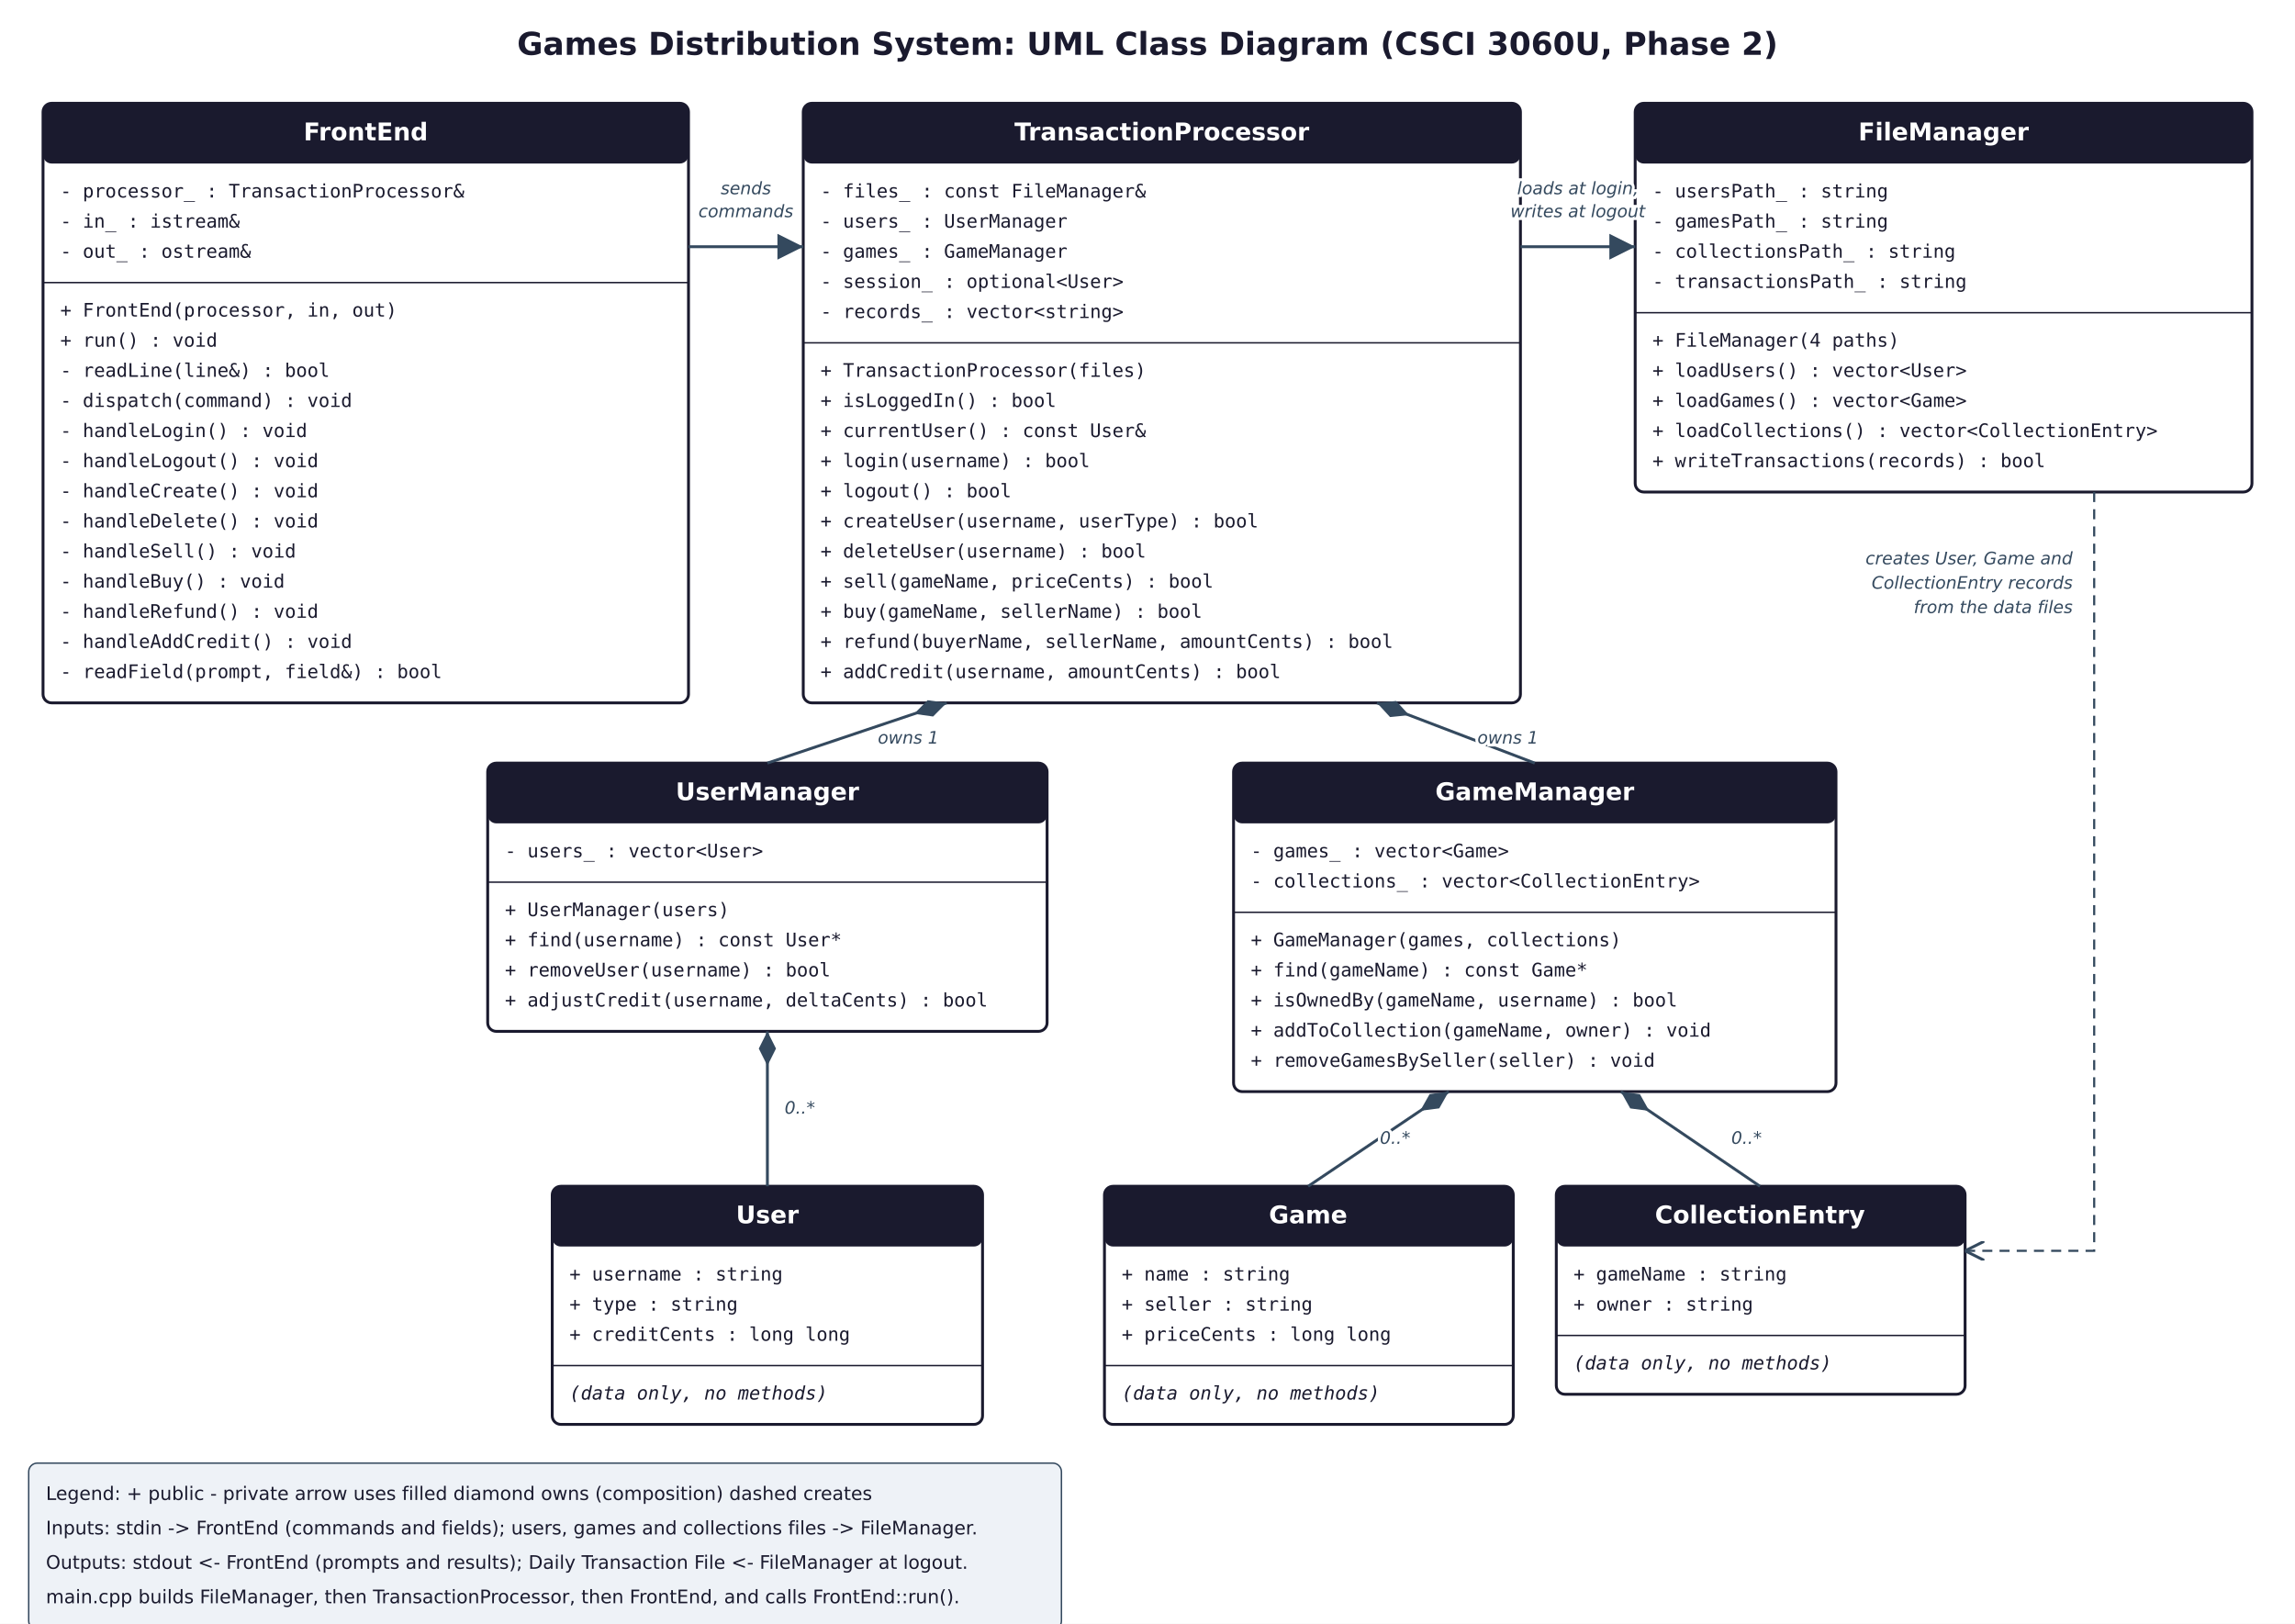
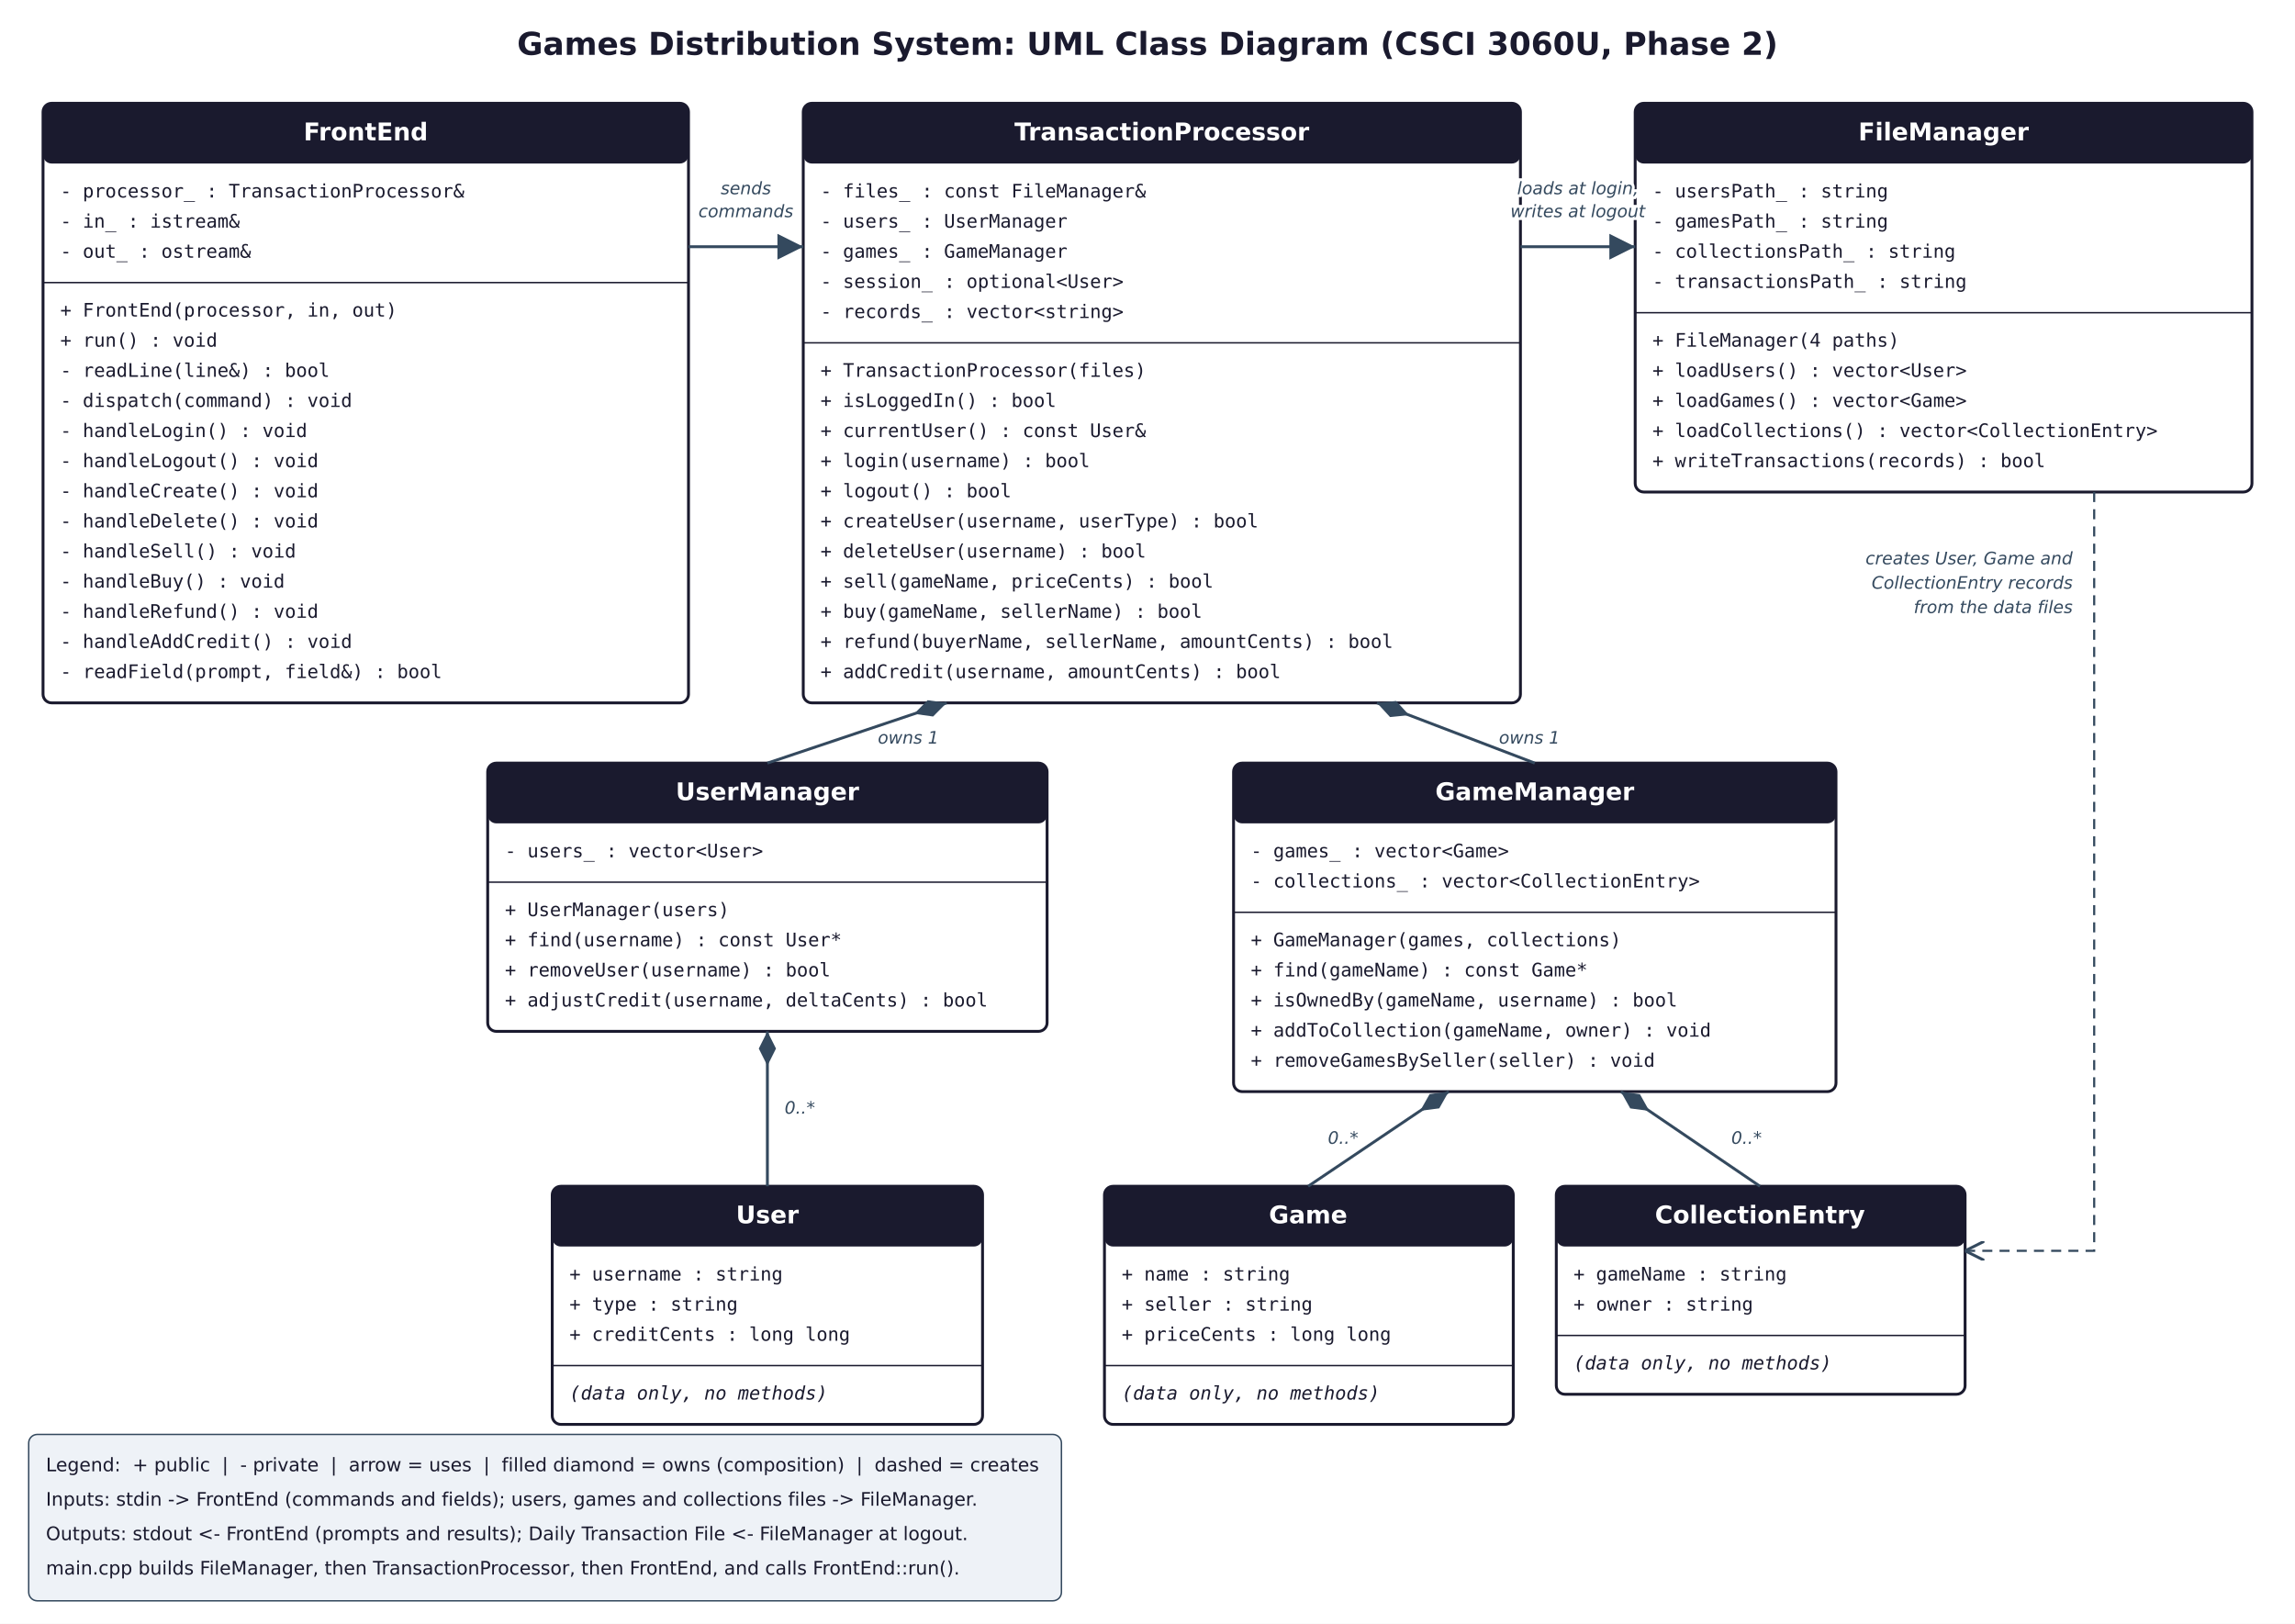
<svg xmlns="http://www.w3.org/2000/svg" width="1600" height="1132" viewBox="0 0 1600 1132" font-family="Segoe UI, DejaVu Sans, Arial, sans-serif" fill="#1a1a2e">
  <defs>
    <marker id="arrowhead" viewBox="0 0 10 10" refX="10" refY="5" markerWidth="9" markerHeight="9" orient="auto">
      <path d="M0,0 L10,5 L0,10 z" fill="#34495e" />
    </marker>
    <marker id="openhead" viewBox="0 0 10 10" refX="10" refY="5" markerWidth="9" markerHeight="9" orient="auto">
      <path d="M0,0 L10,5 L0,10" fill="none" stroke="#34495e" stroke-width="1.5" />
    </marker>
    <marker id="diamond" viewBox="0 0 24 12" refX="0" refY="6" markerWidth="24" markerHeight="12" markerUnits="userSpaceOnUse" orient="auto">
      <path d="M0,6 L12,0 L24,6 L12,12 z" fill="#34495e" />
    </marker>
  </defs>
  <rect width="100%" height="100%" fill="white" />
-   <text x="800" y="32" text-anchor="middle" dominant-baseline="middle" font-size="22" font-weight="bold">Games Distribution System: UML Class Diagram (CSCI 3060U, Phase 2)</text>
+   <text x="800" y="32" text-anchor="middle" dominant-baseline="middle" xml:space="preserve" font-size="22" font-weight="bold">Games Distribution System: UML Class Diagram (CSCI 3060U, Phase 2)</text>
  <rect x="30" y="72" width="450" height="418" rx="6" fill="white" stroke="#1a1a2e" stroke-width="2" />
  <rect x="30" y="72" width="450" height="42" rx="6" fill="#1a1a2e" />
-   <text x="255" y="93" text-anchor="middle" dominant-baseline="middle" font-size="17" font-weight="bold" fill="white">FrontEnd</text>
-   <text x="42" y="134" text-anchor="start" dominant-baseline="middle" font-family="monospace" font-size="13">- processor_ : TransactionProcessor&amp;</text>
-   <text x="42" y="155" text-anchor="start" dominant-baseline="middle" font-family="monospace" font-size="13">- in_ : istream&amp;</text>
-   <text x="42" y="176" text-anchor="start" dominant-baseline="middle" font-family="monospace" font-size="13">- out_ : ostream&amp;</text>
+   <text x="255" y="93" text-anchor="middle" dominant-baseline="middle" xml:space="preserve" font-size="17" font-weight="bold" fill="white">FrontEnd</text>
+   <text x="42" y="134" text-anchor="start" dominant-baseline="middle" xml:space="preserve" font-family="monospace" font-size="13">- processor_ : TransactionProcessor&amp;</text>
+   <text x="42" y="155" text-anchor="start" dominant-baseline="middle" xml:space="preserve" font-family="monospace" font-size="13">- in_ : istream&amp;</text>
+   <text x="42" y="176" text-anchor="start" dominant-baseline="middle" xml:space="preserve" font-family="monospace" font-size="13">- out_ : ostream&amp;</text>
  <line x1="30" y1="197" x2="480" y2="197" stroke="#1a1a2e" />
-   <text x="42" y="217" text-anchor="start" dominant-baseline="middle" font-family="monospace" font-size="13">+ FrontEnd(processor, in, out)</text>
-   <text x="42" y="238" text-anchor="start" dominant-baseline="middle" font-family="monospace" font-size="13">+ run() : void</text>
-   <text x="42" y="259" text-anchor="start" dominant-baseline="middle" font-family="monospace" font-size="13">- readLine(line&amp;) : bool</text>
-   <text x="42" y="280" text-anchor="start" dominant-baseline="middle" font-family="monospace" font-size="13">- dispatch(command) : void</text>
-   <text x="42" y="301" text-anchor="start" dominant-baseline="middle" font-family="monospace" font-size="13">- handleLogin() : void</text>
-   <text x="42" y="322" text-anchor="start" dominant-baseline="middle" font-family="monospace" font-size="13">- handleLogout() : void</text>
-   <text x="42" y="343" text-anchor="start" dominant-baseline="middle" font-family="monospace" font-size="13">- handleCreate() : void</text>
-   <text x="42" y="364" text-anchor="start" dominant-baseline="middle" font-family="monospace" font-size="13">- handleDelete() : void</text>
-   <text x="42" y="385" text-anchor="start" dominant-baseline="middle" font-family="monospace" font-size="13">- handleSell() : void</text>
-   <text x="42" y="406" text-anchor="start" dominant-baseline="middle" font-family="monospace" font-size="13">- handleBuy() : void</text>
-   <text x="42" y="427" text-anchor="start" dominant-baseline="middle" font-family="monospace" font-size="13">- handleRefund() : void</text>
-   <text x="42" y="448" text-anchor="start" dominant-baseline="middle" font-family="monospace" font-size="13">- handleAddCredit() : void</text>
-   <text x="42" y="469" text-anchor="start" dominant-baseline="middle" font-family="monospace" font-size="13">- readField(prompt, field&amp;) : bool</text>
+   <text x="42" y="217" text-anchor="start" dominant-baseline="middle" xml:space="preserve" font-family="monospace" font-size="13">+ FrontEnd(processor, in, out)</text>
+   <text x="42" y="238" text-anchor="start" dominant-baseline="middle" xml:space="preserve" font-family="monospace" font-size="13">+ run() : void</text>
+   <text x="42" y="259" text-anchor="start" dominant-baseline="middle" xml:space="preserve" font-family="monospace" font-size="13">- readLine(line&amp;) : bool</text>
+   <text x="42" y="280" text-anchor="start" dominant-baseline="middle" xml:space="preserve" font-family="monospace" font-size="13">- dispatch(command) : void</text>
+   <text x="42" y="301" text-anchor="start" dominant-baseline="middle" xml:space="preserve" font-family="monospace" font-size="13">- handleLogin() : void</text>
+   <text x="42" y="322" text-anchor="start" dominant-baseline="middle" xml:space="preserve" font-family="monospace" font-size="13">- handleLogout() : void</text>
+   <text x="42" y="343" text-anchor="start" dominant-baseline="middle" xml:space="preserve" font-family="monospace" font-size="13">- handleCreate() : void</text>
+   <text x="42" y="364" text-anchor="start" dominant-baseline="middle" xml:space="preserve" font-family="monospace" font-size="13">- handleDelete() : void</text>
+   <text x="42" y="385" text-anchor="start" dominant-baseline="middle" xml:space="preserve" font-family="monospace" font-size="13">- handleSell() : void</text>
+   <text x="42" y="406" text-anchor="start" dominant-baseline="middle" xml:space="preserve" font-family="monospace" font-size="13">- handleBuy() : void</text>
+   <text x="42" y="427" text-anchor="start" dominant-baseline="middle" xml:space="preserve" font-family="monospace" font-size="13">- handleRefund() : void</text>
+   <text x="42" y="448" text-anchor="start" dominant-baseline="middle" xml:space="preserve" font-family="monospace" font-size="13">- handleAddCredit() : void</text>
+   <text x="42" y="469" text-anchor="start" dominant-baseline="middle" xml:space="preserve" font-family="monospace" font-size="13">- readField(prompt, field&amp;) : bool</text>
  <rect x="560" y="72" width="500" height="418" rx="6" fill="white" stroke="#1a1a2e" stroke-width="2" />
  <rect x="560" y="72" width="500" height="42" rx="6" fill="#1a1a2e" />
-   <text x="810" y="93" text-anchor="middle" dominant-baseline="middle" font-size="17" font-weight="bold" fill="white">TransactionProcessor</text>
-   <text x="572" y="134" text-anchor="start" dominant-baseline="middle" font-family="monospace" font-size="13">- files_ : const FileManager&amp;</text>
-   <text x="572" y="155" text-anchor="start" dominant-baseline="middle" font-family="monospace" font-size="13">- users_ : UserManager</text>
-   <text x="572" y="176" text-anchor="start" dominant-baseline="middle" font-family="monospace" font-size="13">- games_ : GameManager</text>
-   <text x="572" y="197" text-anchor="start" dominant-baseline="middle" font-family="monospace" font-size="13">- session_ : optional&lt;User&gt;</text>
-   <text x="572" y="218" text-anchor="start" dominant-baseline="middle" font-family="monospace" font-size="13">- records_ : vector&lt;string&gt;</text>
+   <text x="810" y="93" text-anchor="middle" dominant-baseline="middle" xml:space="preserve" font-size="17" font-weight="bold" fill="white">TransactionProcessor</text>
+   <text x="572" y="134" text-anchor="start" dominant-baseline="middle" xml:space="preserve" font-family="monospace" font-size="13">- files_ : const FileManager&amp;</text>
+   <text x="572" y="155" text-anchor="start" dominant-baseline="middle" xml:space="preserve" font-family="monospace" font-size="13">- users_ : UserManager</text>
+   <text x="572" y="176" text-anchor="start" dominant-baseline="middle" xml:space="preserve" font-family="monospace" font-size="13">- games_ : GameManager</text>
+   <text x="572" y="197" text-anchor="start" dominant-baseline="middle" xml:space="preserve" font-family="monospace" font-size="13">- session_ : optional&lt;User&gt;</text>
+   <text x="572" y="218" text-anchor="start" dominant-baseline="middle" xml:space="preserve" font-family="monospace" font-size="13">- records_ : vector&lt;string&gt;</text>
  <line x1="560" y1="239" x2="1060" y2="239" stroke="#1a1a2e" />
-   <text x="572" y="259" text-anchor="start" dominant-baseline="middle" font-family="monospace" font-size="13">+ TransactionProcessor(files)</text>
-   <text x="572" y="280" text-anchor="start" dominant-baseline="middle" font-family="monospace" font-size="13">+ isLoggedIn() : bool</text>
-   <text x="572" y="301" text-anchor="start" dominant-baseline="middle" font-family="monospace" font-size="13">+ currentUser() : const User&amp;</text>
-   <text x="572" y="322" text-anchor="start" dominant-baseline="middle" font-family="monospace" font-size="13">+ login(username) : bool</text>
-   <text x="572" y="343" text-anchor="start" dominant-baseline="middle" font-family="monospace" font-size="13">+ logout() : bool</text>
-   <text x="572" y="364" text-anchor="start" dominant-baseline="middle" font-family="monospace" font-size="13">+ createUser(username, userType) : bool</text>
-   <text x="572" y="385" text-anchor="start" dominant-baseline="middle" font-family="monospace" font-size="13">+ deleteUser(username) : bool</text>
-   <text x="572" y="406" text-anchor="start" dominant-baseline="middle" font-family="monospace" font-size="13">+ sell(gameName, priceCents) : bool</text>
-   <text x="572" y="427" text-anchor="start" dominant-baseline="middle" font-family="monospace" font-size="13">+ buy(gameName, sellerName) : bool</text>
-   <text x="572" y="448" text-anchor="start" dominant-baseline="middle" font-family="monospace" font-size="13">+ refund(buyerName, sellerName, amountCents) : bool</text>
-   <text x="572" y="469" text-anchor="start" dominant-baseline="middle" font-family="monospace" font-size="13">+ addCredit(username, amountCents) : bool</text>
+   <text x="572" y="259" text-anchor="start" dominant-baseline="middle" xml:space="preserve" font-family="monospace" font-size="13">+ TransactionProcessor(files)</text>
+   <text x="572" y="280" text-anchor="start" dominant-baseline="middle" xml:space="preserve" font-family="monospace" font-size="13">+ isLoggedIn() : bool</text>
+   <text x="572" y="301" text-anchor="start" dominant-baseline="middle" xml:space="preserve" font-family="monospace" font-size="13">+ currentUser() : const User&amp;</text>
+   <text x="572" y="322" text-anchor="start" dominant-baseline="middle" xml:space="preserve" font-family="monospace" font-size="13">+ login(username) : bool</text>
+   <text x="572" y="343" text-anchor="start" dominant-baseline="middle" xml:space="preserve" font-family="monospace" font-size="13">+ logout() : bool</text>
+   <text x="572" y="364" text-anchor="start" dominant-baseline="middle" xml:space="preserve" font-family="monospace" font-size="13">+ createUser(username, userType) : bool</text>
+   <text x="572" y="385" text-anchor="start" dominant-baseline="middle" xml:space="preserve" font-family="monospace" font-size="13">+ deleteUser(username) : bool</text>
+   <text x="572" y="406" text-anchor="start" dominant-baseline="middle" xml:space="preserve" font-family="monospace" font-size="13">+ sell(gameName, priceCents) : bool</text>
+   <text x="572" y="427" text-anchor="start" dominant-baseline="middle" xml:space="preserve" font-family="monospace" font-size="13">+ buy(gameName, sellerName) : bool</text>
+   <text x="572" y="448" text-anchor="start" dominant-baseline="middle" xml:space="preserve" font-family="monospace" font-size="13">+ refund(buyerName, sellerName, amountCents) : bool</text>
+   <text x="572" y="469" text-anchor="start" dominant-baseline="middle" xml:space="preserve" font-family="monospace" font-size="13">+ addCredit(username, amountCents) : bool</text>
  <rect x="1140" y="72" width="430" height="271" rx="6" fill="white" stroke="#1a1a2e" stroke-width="2" />
  <rect x="1140" y="72" width="430" height="42" rx="6" fill="#1a1a2e" />
-   <text x="1355" y="93" text-anchor="middle" dominant-baseline="middle" font-size="17" font-weight="bold" fill="white">FileManager</text>
-   <text x="1152" y="134" text-anchor="start" dominant-baseline="middle" font-family="monospace" font-size="13">- usersPath_ : string</text>
-   <text x="1152" y="155" text-anchor="start" dominant-baseline="middle" font-family="monospace" font-size="13">- gamesPath_ : string</text>
-   <text x="1152" y="176" text-anchor="start" dominant-baseline="middle" font-family="monospace" font-size="13">- collectionsPath_ : string</text>
-   <text x="1152" y="197" text-anchor="start" dominant-baseline="middle" font-family="monospace" font-size="13">- transactionsPath_ : string</text>
+   <text x="1355" y="93" text-anchor="middle" dominant-baseline="middle" xml:space="preserve" font-size="17" font-weight="bold" fill="white">FileManager</text>
+   <text x="1152" y="134" text-anchor="start" dominant-baseline="middle" xml:space="preserve" font-family="monospace" font-size="13">- usersPath_ : string</text>
+   <text x="1152" y="155" text-anchor="start" dominant-baseline="middle" xml:space="preserve" font-family="monospace" font-size="13">- gamesPath_ : string</text>
+   <text x="1152" y="176" text-anchor="start" dominant-baseline="middle" xml:space="preserve" font-family="monospace" font-size="13">- collectionsPath_ : string</text>
+   <text x="1152" y="197" text-anchor="start" dominant-baseline="middle" xml:space="preserve" font-family="monospace" font-size="13">- transactionsPath_ : string</text>
  <line x1="1140" y1="218" x2="1570" y2="218" stroke="#1a1a2e" />
-   <text x="1152" y="238" text-anchor="start" dominant-baseline="middle" font-family="monospace" font-size="13">+ FileManager(4 paths)</text>
-   <text x="1152" y="259" text-anchor="start" dominant-baseline="middle" font-family="monospace" font-size="13">+ loadUsers() : vector&lt;User&gt;</text>
-   <text x="1152" y="280" text-anchor="start" dominant-baseline="middle" font-family="monospace" font-size="13">+ loadGames() : vector&lt;Game&gt;</text>
-   <text x="1152" y="301" text-anchor="start" dominant-baseline="middle" font-family="monospace" font-size="13">+ loadCollections() : vector&lt;CollectionEntry&gt;</text>
-   <text x="1152" y="322" text-anchor="start" dominant-baseline="middle" font-family="monospace" font-size="13">+ writeTransactions(records) : bool</text>
+   <text x="1152" y="238" text-anchor="start" dominant-baseline="middle" xml:space="preserve" font-family="monospace" font-size="13">+ FileManager(4 paths)</text>
+   <text x="1152" y="259" text-anchor="start" dominant-baseline="middle" xml:space="preserve" font-family="monospace" font-size="13">+ loadUsers() : vector&lt;User&gt;</text>
+   <text x="1152" y="280" text-anchor="start" dominant-baseline="middle" xml:space="preserve" font-family="monospace" font-size="13">+ loadGames() : vector&lt;Game&gt;</text>
+   <text x="1152" y="301" text-anchor="start" dominant-baseline="middle" xml:space="preserve" font-family="monospace" font-size="13">+ loadCollections() : vector&lt;CollectionEntry&gt;</text>
+   <text x="1152" y="322" text-anchor="start" dominant-baseline="middle" xml:space="preserve" font-family="monospace" font-size="13">+ writeTransactions(records) : bool</text>
  <rect x="340" y="532" width="390" height="187" rx="6" fill="white" stroke="#1a1a2e" stroke-width="2" />
  <rect x="340" y="532" width="390" height="42" rx="6" fill="#1a1a2e" />
-   <text x="535" y="553" text-anchor="middle" dominant-baseline="middle" font-size="17" font-weight="bold" fill="white">UserManager</text>
-   <text x="352" y="594" text-anchor="start" dominant-baseline="middle" font-family="monospace" font-size="13">- users_ : vector&lt;User&gt;</text>
+   <text x="535" y="553" text-anchor="middle" dominant-baseline="middle" xml:space="preserve" font-size="17" font-weight="bold" fill="white">UserManager</text>
+   <text x="352" y="594" text-anchor="start" dominant-baseline="middle" xml:space="preserve" font-family="monospace" font-size="13">- users_ : vector&lt;User&gt;</text>
  <line x1="340" y1="615" x2="730" y2="615" stroke="#1a1a2e" />
-   <text x="352" y="635" text-anchor="start" dominant-baseline="middle" font-family="monospace" font-size="13">+ UserManager(users)</text>
-   <text x="352" y="656" text-anchor="start" dominant-baseline="middle" font-family="monospace" font-size="13">+ find(username) : const User*</text>
-   <text x="352" y="677" text-anchor="start" dominant-baseline="middle" font-family="monospace" font-size="13">+ removeUser(username) : bool</text>
-   <text x="352" y="698" text-anchor="start" dominant-baseline="middle" font-family="monospace" font-size="13">+ adjustCredit(username, deltaCents) : bool</text>
+   <text x="352" y="635" text-anchor="start" dominant-baseline="middle" xml:space="preserve" font-family="monospace" font-size="13">+ UserManager(users)</text>
+   <text x="352" y="656" text-anchor="start" dominant-baseline="middle" xml:space="preserve" font-family="monospace" font-size="13">+ find(username) : const User*</text>
+   <text x="352" y="677" text-anchor="start" dominant-baseline="middle" xml:space="preserve" font-family="monospace" font-size="13">+ removeUser(username) : bool</text>
+   <text x="352" y="698" text-anchor="start" dominant-baseline="middle" xml:space="preserve" font-family="monospace" font-size="13">+ adjustCredit(username, deltaCents) : bool</text>
  <rect x="860" y="532" width="420" height="229" rx="6" fill="white" stroke="#1a1a2e" stroke-width="2" />
  <rect x="860" y="532" width="420" height="42" rx="6" fill="#1a1a2e" />
-   <text x="1070" y="553" text-anchor="middle" dominant-baseline="middle" font-size="17" font-weight="bold" fill="white">GameManager</text>
-   <text x="872" y="594" text-anchor="start" dominant-baseline="middle" font-family="monospace" font-size="13">- games_ : vector&lt;Game&gt;</text>
-   <text x="872" y="615" text-anchor="start" dominant-baseline="middle" font-family="monospace" font-size="13">- collections_ : vector&lt;CollectionEntry&gt;</text>
+   <text x="1070" y="553" text-anchor="middle" dominant-baseline="middle" xml:space="preserve" font-size="17" font-weight="bold" fill="white">GameManager</text>
+   <text x="872" y="594" text-anchor="start" dominant-baseline="middle" xml:space="preserve" font-family="monospace" font-size="13">- games_ : vector&lt;Game&gt;</text>
+   <text x="872" y="615" text-anchor="start" dominant-baseline="middle" xml:space="preserve" font-family="monospace" font-size="13">- collections_ : vector&lt;CollectionEntry&gt;</text>
  <line x1="860" y1="636" x2="1280" y2="636" stroke="#1a1a2e" />
-   <text x="872" y="656" text-anchor="start" dominant-baseline="middle" font-family="monospace" font-size="13">+ GameManager(games, collections)</text>
-   <text x="872" y="677" text-anchor="start" dominant-baseline="middle" font-family="monospace" font-size="13">+ find(gameName) : const Game*</text>
-   <text x="872" y="698" text-anchor="start" dominant-baseline="middle" font-family="monospace" font-size="13">+ isOwnedBy(gameName, username) : bool</text>
-   <text x="872" y="719" text-anchor="start" dominant-baseline="middle" font-family="monospace" font-size="13">+ addToCollection(gameName, owner) : void</text>
-   <text x="872" y="740" text-anchor="start" dominant-baseline="middle" font-family="monospace" font-size="13">+ removeGamesBySeller(seller) : void</text>
+   <text x="872" y="656" text-anchor="start" dominant-baseline="middle" xml:space="preserve" font-family="monospace" font-size="13">+ GameManager(games, collections)</text>
+   <text x="872" y="677" text-anchor="start" dominant-baseline="middle" xml:space="preserve" font-family="monospace" font-size="13">+ find(gameName) : const Game*</text>
+   <text x="872" y="698" text-anchor="start" dominant-baseline="middle" xml:space="preserve" font-family="monospace" font-size="13">+ isOwnedBy(gameName, username) : bool</text>
+   <text x="872" y="719" text-anchor="start" dominant-baseline="middle" xml:space="preserve" font-family="monospace" font-size="13">+ addToCollection(gameName, owner) : void</text>
+   <text x="872" y="740" text-anchor="start" dominant-baseline="middle" xml:space="preserve" font-family="monospace" font-size="13">+ removeGamesBySeller(seller) : void</text>
  <rect x="385" y="827" width="300" height="166" rx="6" fill="white" stroke="#1a1a2e" stroke-width="2" />
  <rect x="385" y="827" width="300" height="42" rx="6" fill="#1a1a2e" />
-   <text x="535" y="848" text-anchor="middle" dominant-baseline="middle" font-size="17" font-weight="bold" fill="white">User</text>
-   <text x="397" y="889" text-anchor="start" dominant-baseline="middle" font-family="monospace" font-size="13">+ username : string</text>
-   <text x="397" y="910" text-anchor="start" dominant-baseline="middle" font-family="monospace" font-size="13">+ type : string</text>
-   <text x="397" y="931" text-anchor="start" dominant-baseline="middle" font-family="monospace" font-size="13">+ creditCents : long long</text>
+   <text x="535" y="848" text-anchor="middle" dominant-baseline="middle" xml:space="preserve" font-size="17" font-weight="bold" fill="white">User</text>
+   <text x="397" y="889" text-anchor="start" dominant-baseline="middle" xml:space="preserve" font-family="monospace" font-size="13">+ username : string</text>
+   <text x="397" y="910" text-anchor="start" dominant-baseline="middle" xml:space="preserve" font-family="monospace" font-size="13">+ type : string</text>
+   <text x="397" y="931" text-anchor="start" dominant-baseline="middle" xml:space="preserve" font-family="monospace" font-size="13">+ creditCents : long long</text>
  <line x1="385" y1="952" x2="685" y2="952" stroke="#1a1a2e" />
-   <text x="397" y="972" text-anchor="start" dominant-baseline="middle" font-family="monospace" font-size="13" font-style="italic">(data only, no methods)</text>
+   <text x="397" y="972" text-anchor="start" dominant-baseline="middle" xml:space="preserve" font-family="monospace" font-size="13" font-style="italic">(data only, no methods)</text>
  <rect x="770" y="827" width="285" height="166" rx="6" fill="white" stroke="#1a1a2e" stroke-width="2" />
  <rect x="770" y="827" width="285" height="42" rx="6" fill="#1a1a2e" />
-   <text x="912" y="848" text-anchor="middle" dominant-baseline="middle" font-size="17" font-weight="bold" fill="white">Game</text>
-   <text x="782" y="889" text-anchor="start" dominant-baseline="middle" font-family="monospace" font-size="13">+ name : string</text>
-   <text x="782" y="910" text-anchor="start" dominant-baseline="middle" font-family="monospace" font-size="13">+ seller : string</text>
-   <text x="782" y="931" text-anchor="start" dominant-baseline="middle" font-family="monospace" font-size="13">+ priceCents : long long</text>
+   <text x="912" y="848" text-anchor="middle" dominant-baseline="middle" xml:space="preserve" font-size="17" font-weight="bold" fill="white">Game</text>
+   <text x="782" y="889" text-anchor="start" dominant-baseline="middle" xml:space="preserve" font-family="monospace" font-size="13">+ name : string</text>
+   <text x="782" y="910" text-anchor="start" dominant-baseline="middle" xml:space="preserve" font-family="monospace" font-size="13">+ seller : string</text>
+   <text x="782" y="931" text-anchor="start" dominant-baseline="middle" xml:space="preserve" font-family="monospace" font-size="13">+ priceCents : long long</text>
  <line x1="770" y1="952" x2="1055" y2="952" stroke="#1a1a2e" />
-   <text x="782" y="972" text-anchor="start" dominant-baseline="middle" font-family="monospace" font-size="13" font-style="italic">(data only, no methods)</text>
+   <text x="782" y="972" text-anchor="start" dominant-baseline="middle" xml:space="preserve" font-family="monospace" font-size="13" font-style="italic">(data only, no methods)</text>
  <rect x="1085" y="827" width="285" height="145" rx="6" fill="white" stroke="#1a1a2e" stroke-width="2" />
  <rect x="1085" y="827" width="285" height="42" rx="6" fill="#1a1a2e" />
-   <text x="1227" y="848" text-anchor="middle" dominant-baseline="middle" font-size="17" font-weight="bold" fill="white">CollectionEntry</text>
-   <text x="1097" y="889" text-anchor="start" dominant-baseline="middle" font-family="monospace" font-size="13">+ gameName : string</text>
-   <text x="1097" y="910" text-anchor="start" dominant-baseline="middle" font-family="monospace" font-size="13">+ owner : string</text>
+   <text x="1227" y="848" text-anchor="middle" dominant-baseline="middle" xml:space="preserve" font-size="17" font-weight="bold" fill="white">CollectionEntry</text>
+   <text x="1097" y="889" text-anchor="start" dominant-baseline="middle" xml:space="preserve" font-family="monospace" font-size="13">+ gameName : string</text>
+   <text x="1097" y="910" text-anchor="start" dominant-baseline="middle" xml:space="preserve" font-family="monospace" font-size="13">+ owner : string</text>
  <line x1="1085" y1="931" x2="1370" y2="931" stroke="#1a1a2e" />
-   <text x="1097" y="951" text-anchor="start" dominant-baseline="middle" font-family="monospace" font-size="13" font-style="italic">(data only, no methods)</text>
+   <text x="1097" y="951" text-anchor="start" dominant-baseline="middle" xml:space="preserve" font-family="monospace" font-size="13" font-style="italic">(data only, no methods)</text>
  <line x1="480" y1="172" x2="560" y2="172" stroke="#34495e" stroke-width="2" marker-end="url(#arrowhead)" />
-   <text x="520" y="132" text-anchor="middle" dominant-baseline="middle" font-size="12" font-style="italic" fill="#34495e" stroke="white" stroke-width="4" paint-order="stroke">sends</text>
-   <text x="520" y="148" text-anchor="middle" dominant-baseline="middle" font-size="12" font-style="italic" fill="#34495e" stroke="white" stroke-width="4" paint-order="stroke">commands</text>
+   <text x="520" y="132" text-anchor="middle" dominant-baseline="middle" xml:space="preserve" font-size="12" font-style="italic" fill="#34495e" stroke="white" stroke-width="4" paint-order="stroke">sends</text>
+   <text x="520" y="148" text-anchor="middle" dominant-baseline="middle" xml:space="preserve" font-size="12" font-style="italic" fill="#34495e" stroke="white" stroke-width="4" paint-order="stroke">commands</text>
  <line x1="1060" y1="172" x2="1140" y2="172" stroke="#34495e" stroke-width="2" marker-end="url(#arrowhead)" />
-   <text x="1100" y="132" text-anchor="middle" dominant-baseline="middle" font-size="12" font-style="italic" fill="#34495e" stroke="white" stroke-width="4" paint-order="stroke">loads at login,</text>
-   <text x="1100" y="148" text-anchor="middle" dominant-baseline="middle" font-size="12" font-style="italic" fill="#34495e" stroke="white" stroke-width="4" paint-order="stroke">writes at logout</text>
+   <text x="1100" y="132" text-anchor="middle" dominant-baseline="middle" xml:space="preserve" font-size="12" font-style="italic" fill="#34495e" stroke="white" stroke-width="4" paint-order="stroke">loads at login,</text>
+   <text x="1100" y="148" text-anchor="middle" dominant-baseline="middle" xml:space="preserve" font-size="12" font-style="italic" fill="#34495e" stroke="white" stroke-width="4" paint-order="stroke">writes at logout</text>
  <line x1="660" y1="490" x2="535" y2="532" stroke="#34495e" stroke-width="2" marker-start="url(#diamond)" />
-   <text x="612" y="515" text-anchor="start" dominant-baseline="middle" font-size="12" font-style="italic" fill="#34495e" stroke="white" stroke-width="4" paint-order="stroke">owns 1</text>
+   <text x="612" y="515" text-anchor="start" dominant-baseline="middle" xml:space="preserve" font-size="12" font-style="italic" fill="#34495e" stroke="white" stroke-width="4" paint-order="stroke">owns 1</text>
  <line x1="960" y1="490" x2="1070" y2="532" stroke="#34495e" stroke-width="2" marker-start="url(#diamond)" />
-   <text x="1030" y="515" text-anchor="start" dominant-baseline="middle" font-size="12" font-style="italic" fill="#34495e" stroke="white" stroke-width="4" paint-order="stroke">owns 1</text>
+   <text x="1045" y="515" text-anchor="start" dominant-baseline="middle" xml:space="preserve" font-size="12" font-style="italic" fill="#34495e" stroke="white" stroke-width="4" paint-order="stroke">owns 1</text>
  <line x1="535" y1="719" x2="535" y2="827" stroke="#34495e" stroke-width="2" marker-start="url(#diamond)" />
-   <text x="547" y="773" text-anchor="start" dominant-baseline="middle" font-size="12" font-style="italic" fill="#34495e" stroke="white" stroke-width="4" paint-order="stroke">0..*</text>
+   <text x="547" y="773" text-anchor="start" dominant-baseline="middle" xml:space="preserve" font-size="12" font-style="italic" fill="#34495e" stroke="white" stroke-width="4" paint-order="stroke">0..*</text>
  <line x1="1010" y1="761" x2="912" y2="827" stroke="#34495e" stroke-width="2" marker-start="url(#diamond)" />
-   <text x="962" y="794" text-anchor="start" dominant-baseline="middle" font-size="12" font-style="italic" fill="#34495e" stroke="white" stroke-width="4" paint-order="stroke">0..*</text>
+   <text x="947" y="794" text-anchor="end" dominant-baseline="middle" xml:space="preserve" font-size="12" font-style="italic" fill="#34495e" stroke="white" stroke-width="4" paint-order="stroke">0..*</text>
  <line x1="1130" y1="761" x2="1227" y2="827" stroke="#34495e" stroke-width="2" marker-start="url(#diamond)" />
-   <text x="1207" y="794" text-anchor="start" dominant-baseline="middle" font-size="12" font-style="italic" fill="#34495e" stroke="white" stroke-width="4" paint-order="stroke">0..*</text>
+   <text x="1207" y="794" text-anchor="start" dominant-baseline="middle" xml:space="preserve" font-size="12" font-style="italic" fill="#34495e" stroke="white" stroke-width="4" paint-order="stroke">0..*</text>
  <polyline points="1460,343 1460,872 1370,872" fill="none" stroke="#34495e" stroke-width="1.5" stroke-dasharray="7,5" marker-end="url(#openhead)" />
-   <text x="1445" y="390" text-anchor="end" dominant-baseline="middle" font-size="12" font-style="italic" fill="#34495e" stroke="white" stroke-width="4" paint-order="stroke">creates User, Game and</text>
-   <text x="1445" y="407" text-anchor="end" dominant-baseline="middle" font-size="12" font-style="italic" fill="#34495e" stroke="white" stroke-width="4" paint-order="stroke">CollectionEntry records</text>
-   <text x="1445" y="424" text-anchor="end" dominant-baseline="middle" font-size="12" font-style="italic" fill="#34495e" stroke="white" stroke-width="4" paint-order="stroke">from the data files</text>
-   <rect x="20" y="1020" width="720" height="116" rx="6" fill="#eef2f7" stroke="#34495e" />
-   <text x="32" y="1042" text-anchor="start" dominant-baseline="middle" font-size="13">Legend:  +  public    -  private    arrow  uses    filled diamond  owns (composition)    dashed  creates</text>
-   <text x="32" y="1066" text-anchor="start" dominant-baseline="middle" font-size="13">Inputs: stdin -&gt; FrontEnd (commands and fields); users, games and collections files -&gt; FileManager.</text>
-   <text x="32" y="1090" text-anchor="start" dominant-baseline="middle" font-size="13">Outputs: stdout &lt;- FrontEnd (prompts and results); Daily Transaction File &lt;- FileManager at logout.</text>
-   <text x="32" y="1114" text-anchor="start" dominant-baseline="middle" font-size="13">main.cpp builds FileManager, then TransactionProcessor, then FrontEnd, and calls FrontEnd::run().</text>
+   <text x="1445" y="390" text-anchor="end" dominant-baseline="middle" xml:space="preserve" font-size="12" font-style="italic" fill="#34495e" stroke="white" stroke-width="4" paint-order="stroke">creates User, Game and</text>
+   <text x="1445" y="407" text-anchor="end" dominant-baseline="middle" xml:space="preserve" font-size="12" font-style="italic" fill="#34495e" stroke="white" stroke-width="4" paint-order="stroke">CollectionEntry records</text>
+   <text x="1445" y="424" text-anchor="end" dominant-baseline="middle" xml:space="preserve" font-size="12" font-style="italic" fill="#34495e" stroke="white" stroke-width="4" paint-order="stroke">from the data files</text>
+   <rect x="20" y="1000" width="720" height="116" rx="6" fill="#eef2f7" stroke="#34495e" />
+   <text x="32" y="1022" text-anchor="start" dominant-baseline="middle" xml:space="preserve" font-size="13">Legend:  + public  |  - private  |  arrow = uses  |  filled diamond = owns (composition)  |  dashed = creates</text>
+   <text x="32" y="1046" text-anchor="start" dominant-baseline="middle" xml:space="preserve" font-size="13">Inputs: stdin -&gt; FrontEnd (commands and fields); users, games and collections files -&gt; FileManager.</text>
+   <text x="32" y="1070" text-anchor="start" dominant-baseline="middle" xml:space="preserve" font-size="13">Outputs: stdout &lt;- FrontEnd (prompts and results); Daily Transaction File &lt;- FileManager at logout.</text>
+   <text x="32" y="1094" text-anchor="start" dominant-baseline="middle" xml:space="preserve" font-size="13">main.cpp builds FileManager, then TransactionProcessor, then FrontEnd, and calls FrontEnd::run().</text>
</svg>
